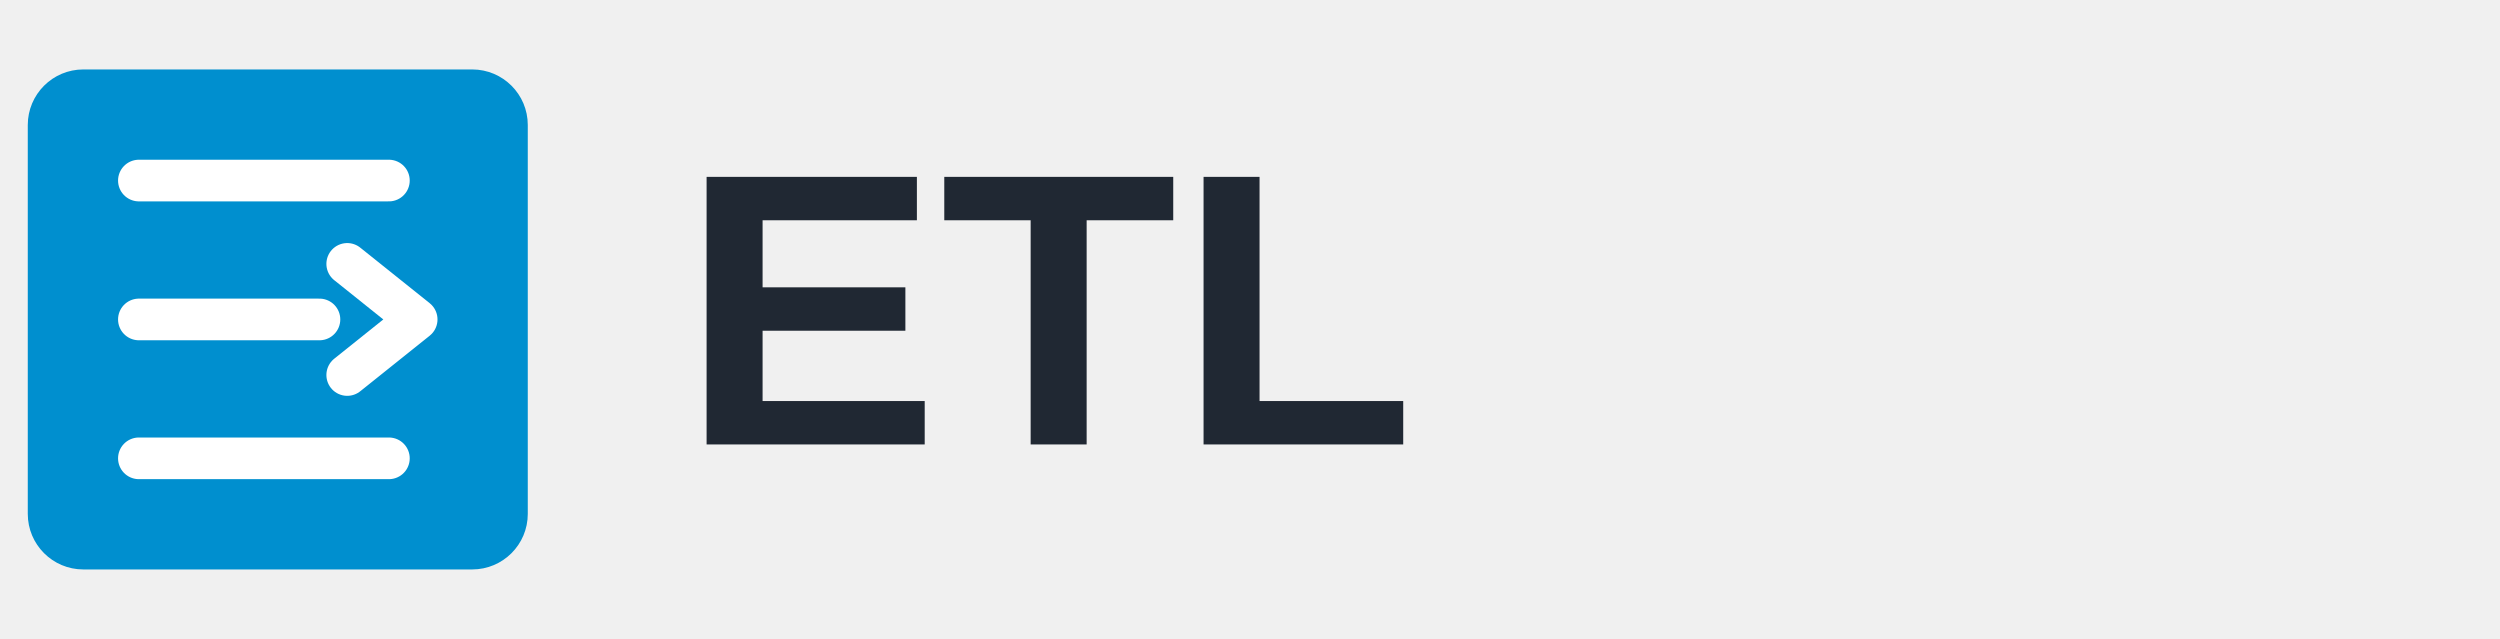
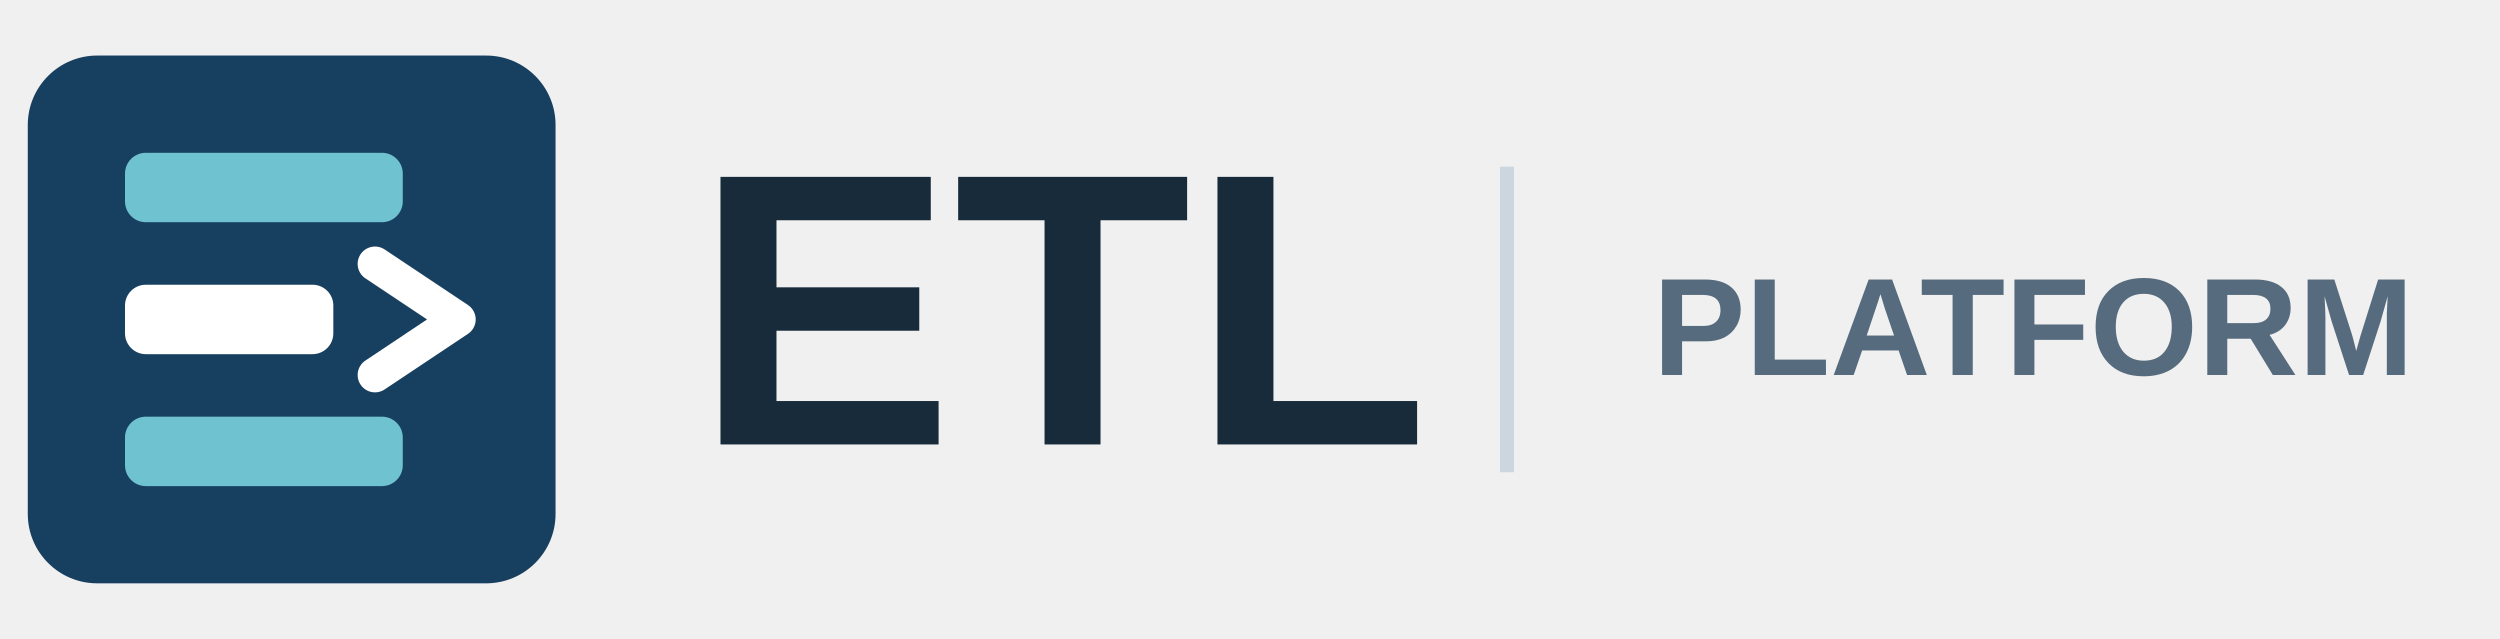
<svg xmlns="http://www.w3.org/2000/svg" viewBox="0 0 180 46" role="img" aria-labelledby="title">
-   <rect x="2" y="5" width="36" height="36" rx="4" fill="#008fcf" />
-   <path d="M10 13h18M10 23h13M10 33h18" fill="none" stroke="#fff" stroke-width="3" stroke-linecap="round" />
-   <path d="m25 19 5 4-5 4" fill="none" stroke="#fff" stroke-width="3" stroke-linecap="round" stroke-linejoin="round" />
-   <text x="49" y="32" fill="#202833" font-family="Arial, Helvetica, sans-serif" font-size="28" font-weight="700">ETL</text>
+   <rect x="2" y="4" width="38" height="38" rx="5" fill="#173f5f" />
+   <rect x="9" y="11" width="20" height="5" rx="1.5" fill="#6fc3d0" />
+   <rect x="9" y="20.5" width="15" height="5" rx="1.5" fill="#fff" />
+   <rect x="9" y="30" width="20" height="5" rx="1.5" fill="#6fc3d0" />
+   <path d="m27 19 6 4-6 4" fill="none" stroke="#fff" stroke-width="2.5" stroke-linecap="round" stroke-linejoin="round" />
+   <text x="50" y="32" fill="#172b3a" font-family="Arial, Helvetica, sans-serif" font-size="28" font-weight="700">ETL</text>
+   <rect x="108" y="12" width="1" height="22" fill="#cbd6df" />
+   <text x="119" y="27" fill="#566b7d" font-family="Arial, Helvetica, sans-serif" font-size="10" font-weight="700">PLATFORM</text>
</svg>
